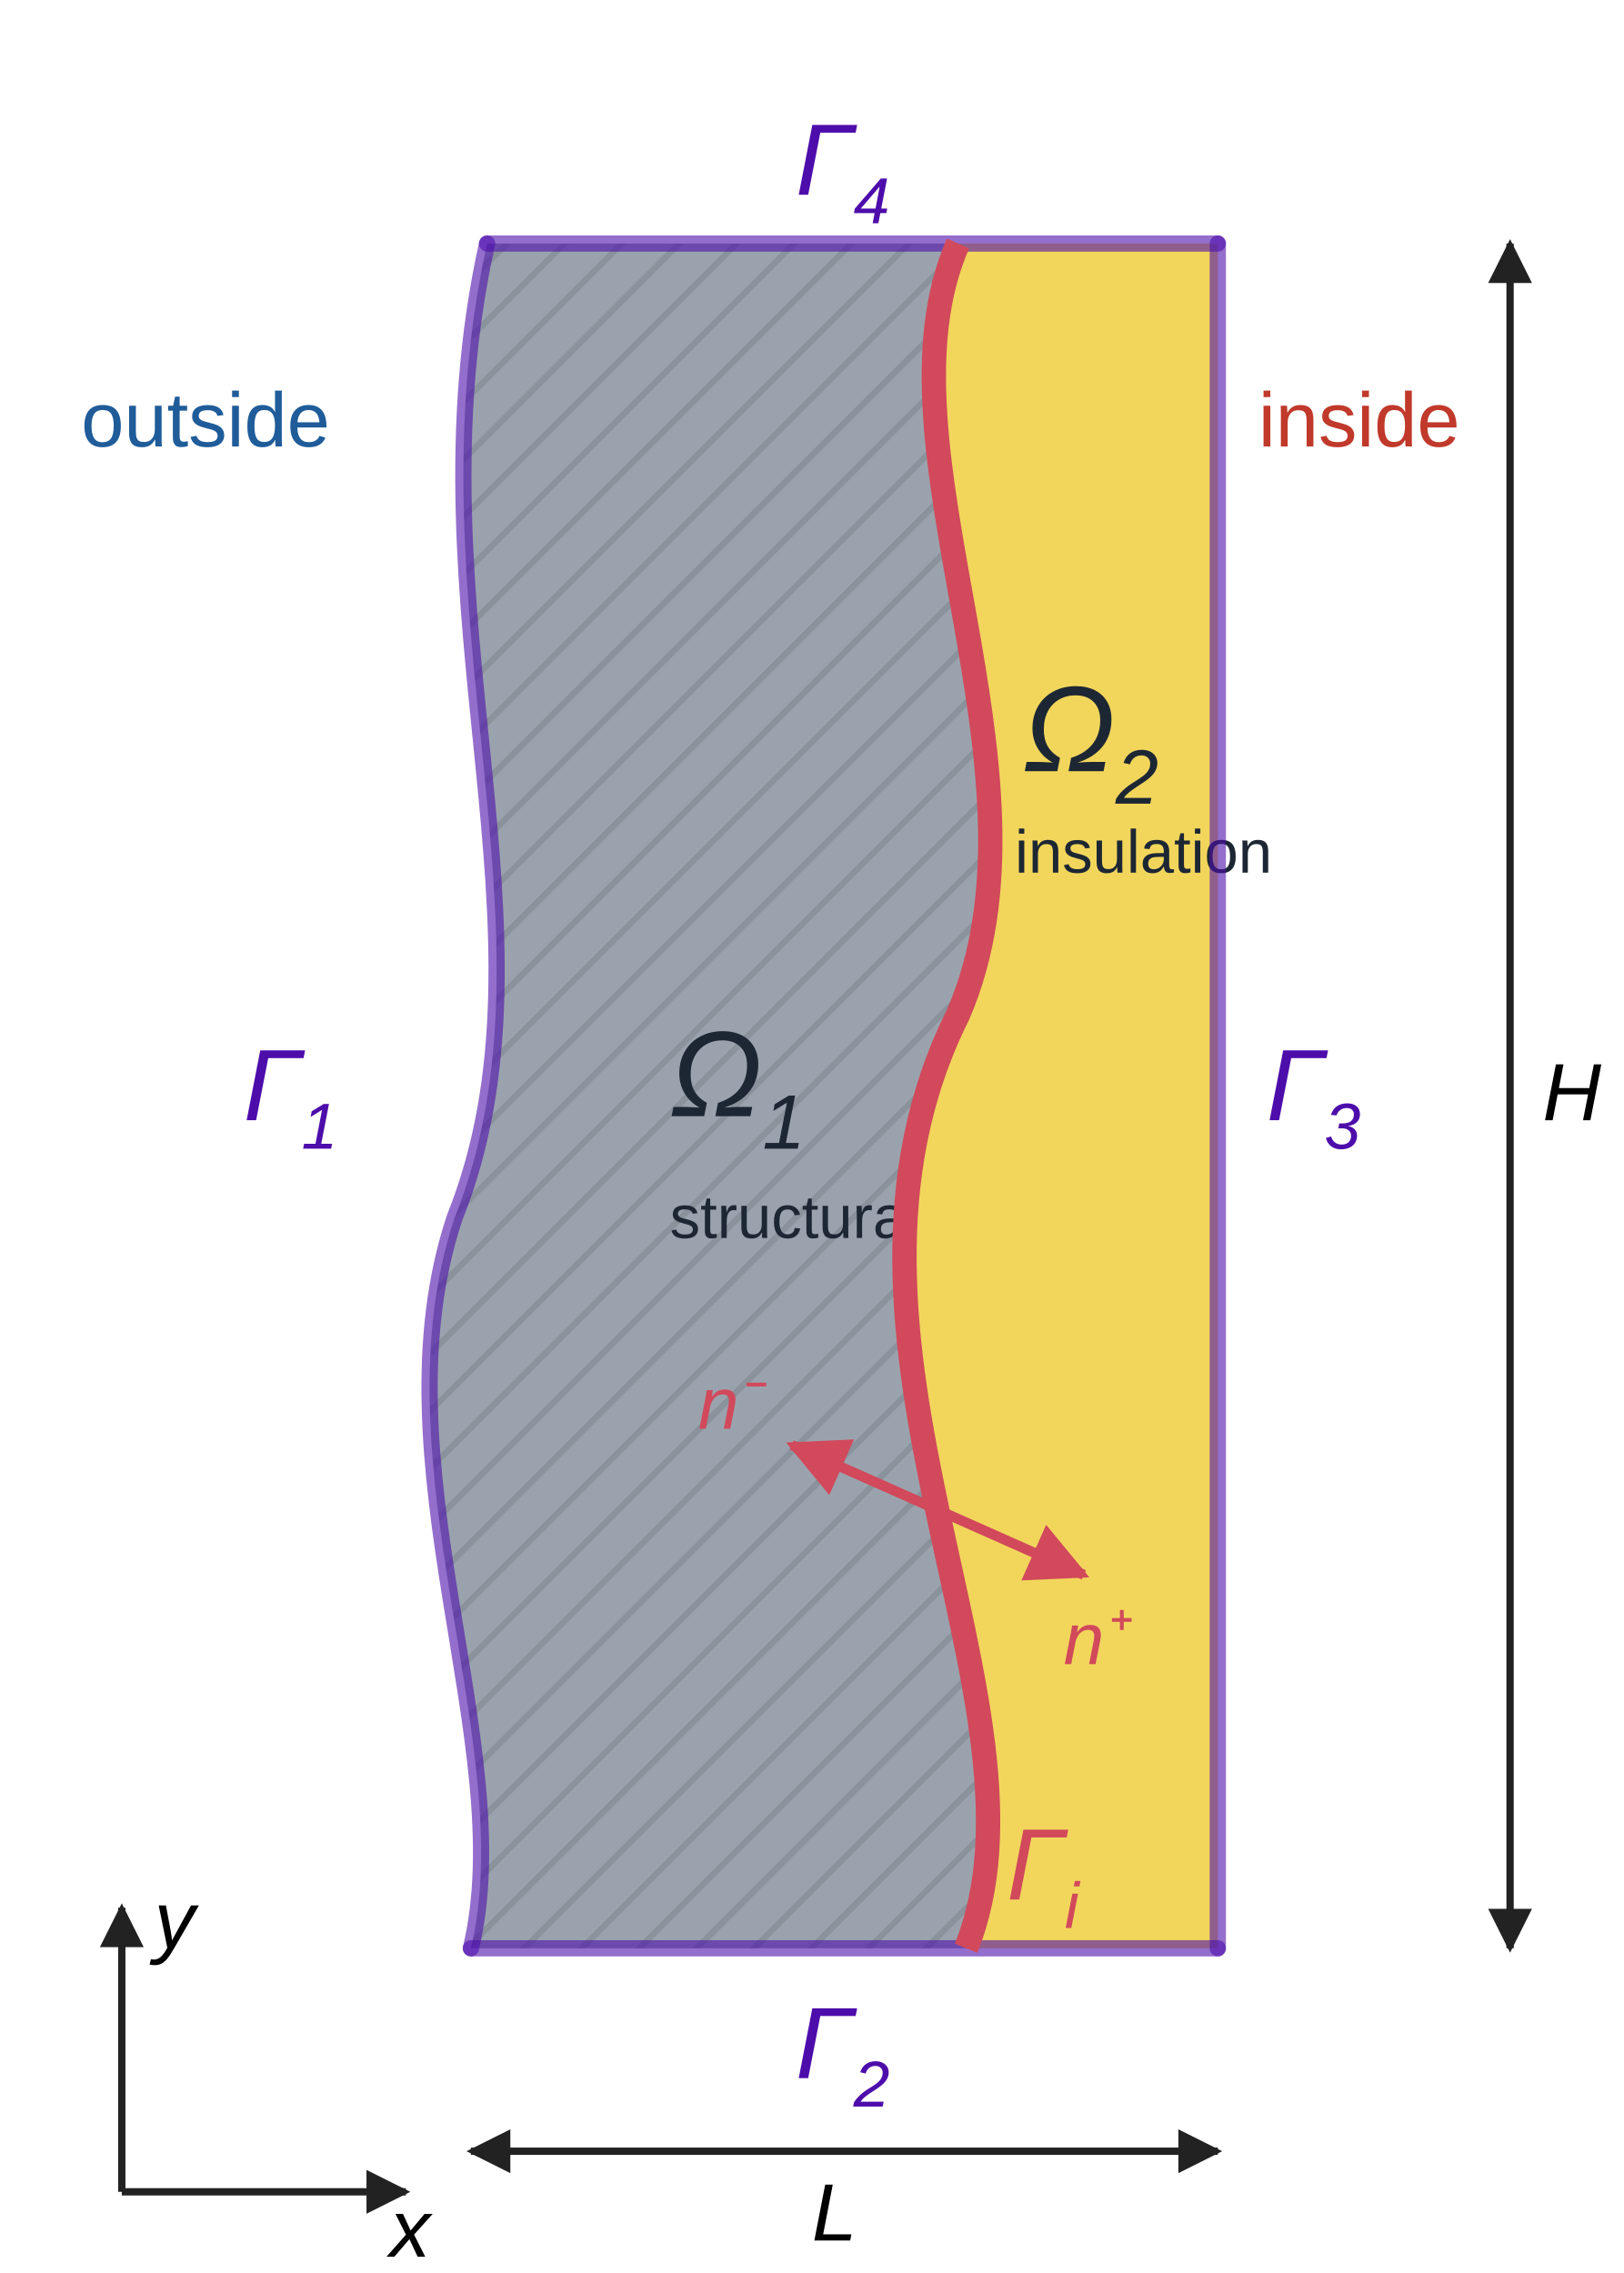
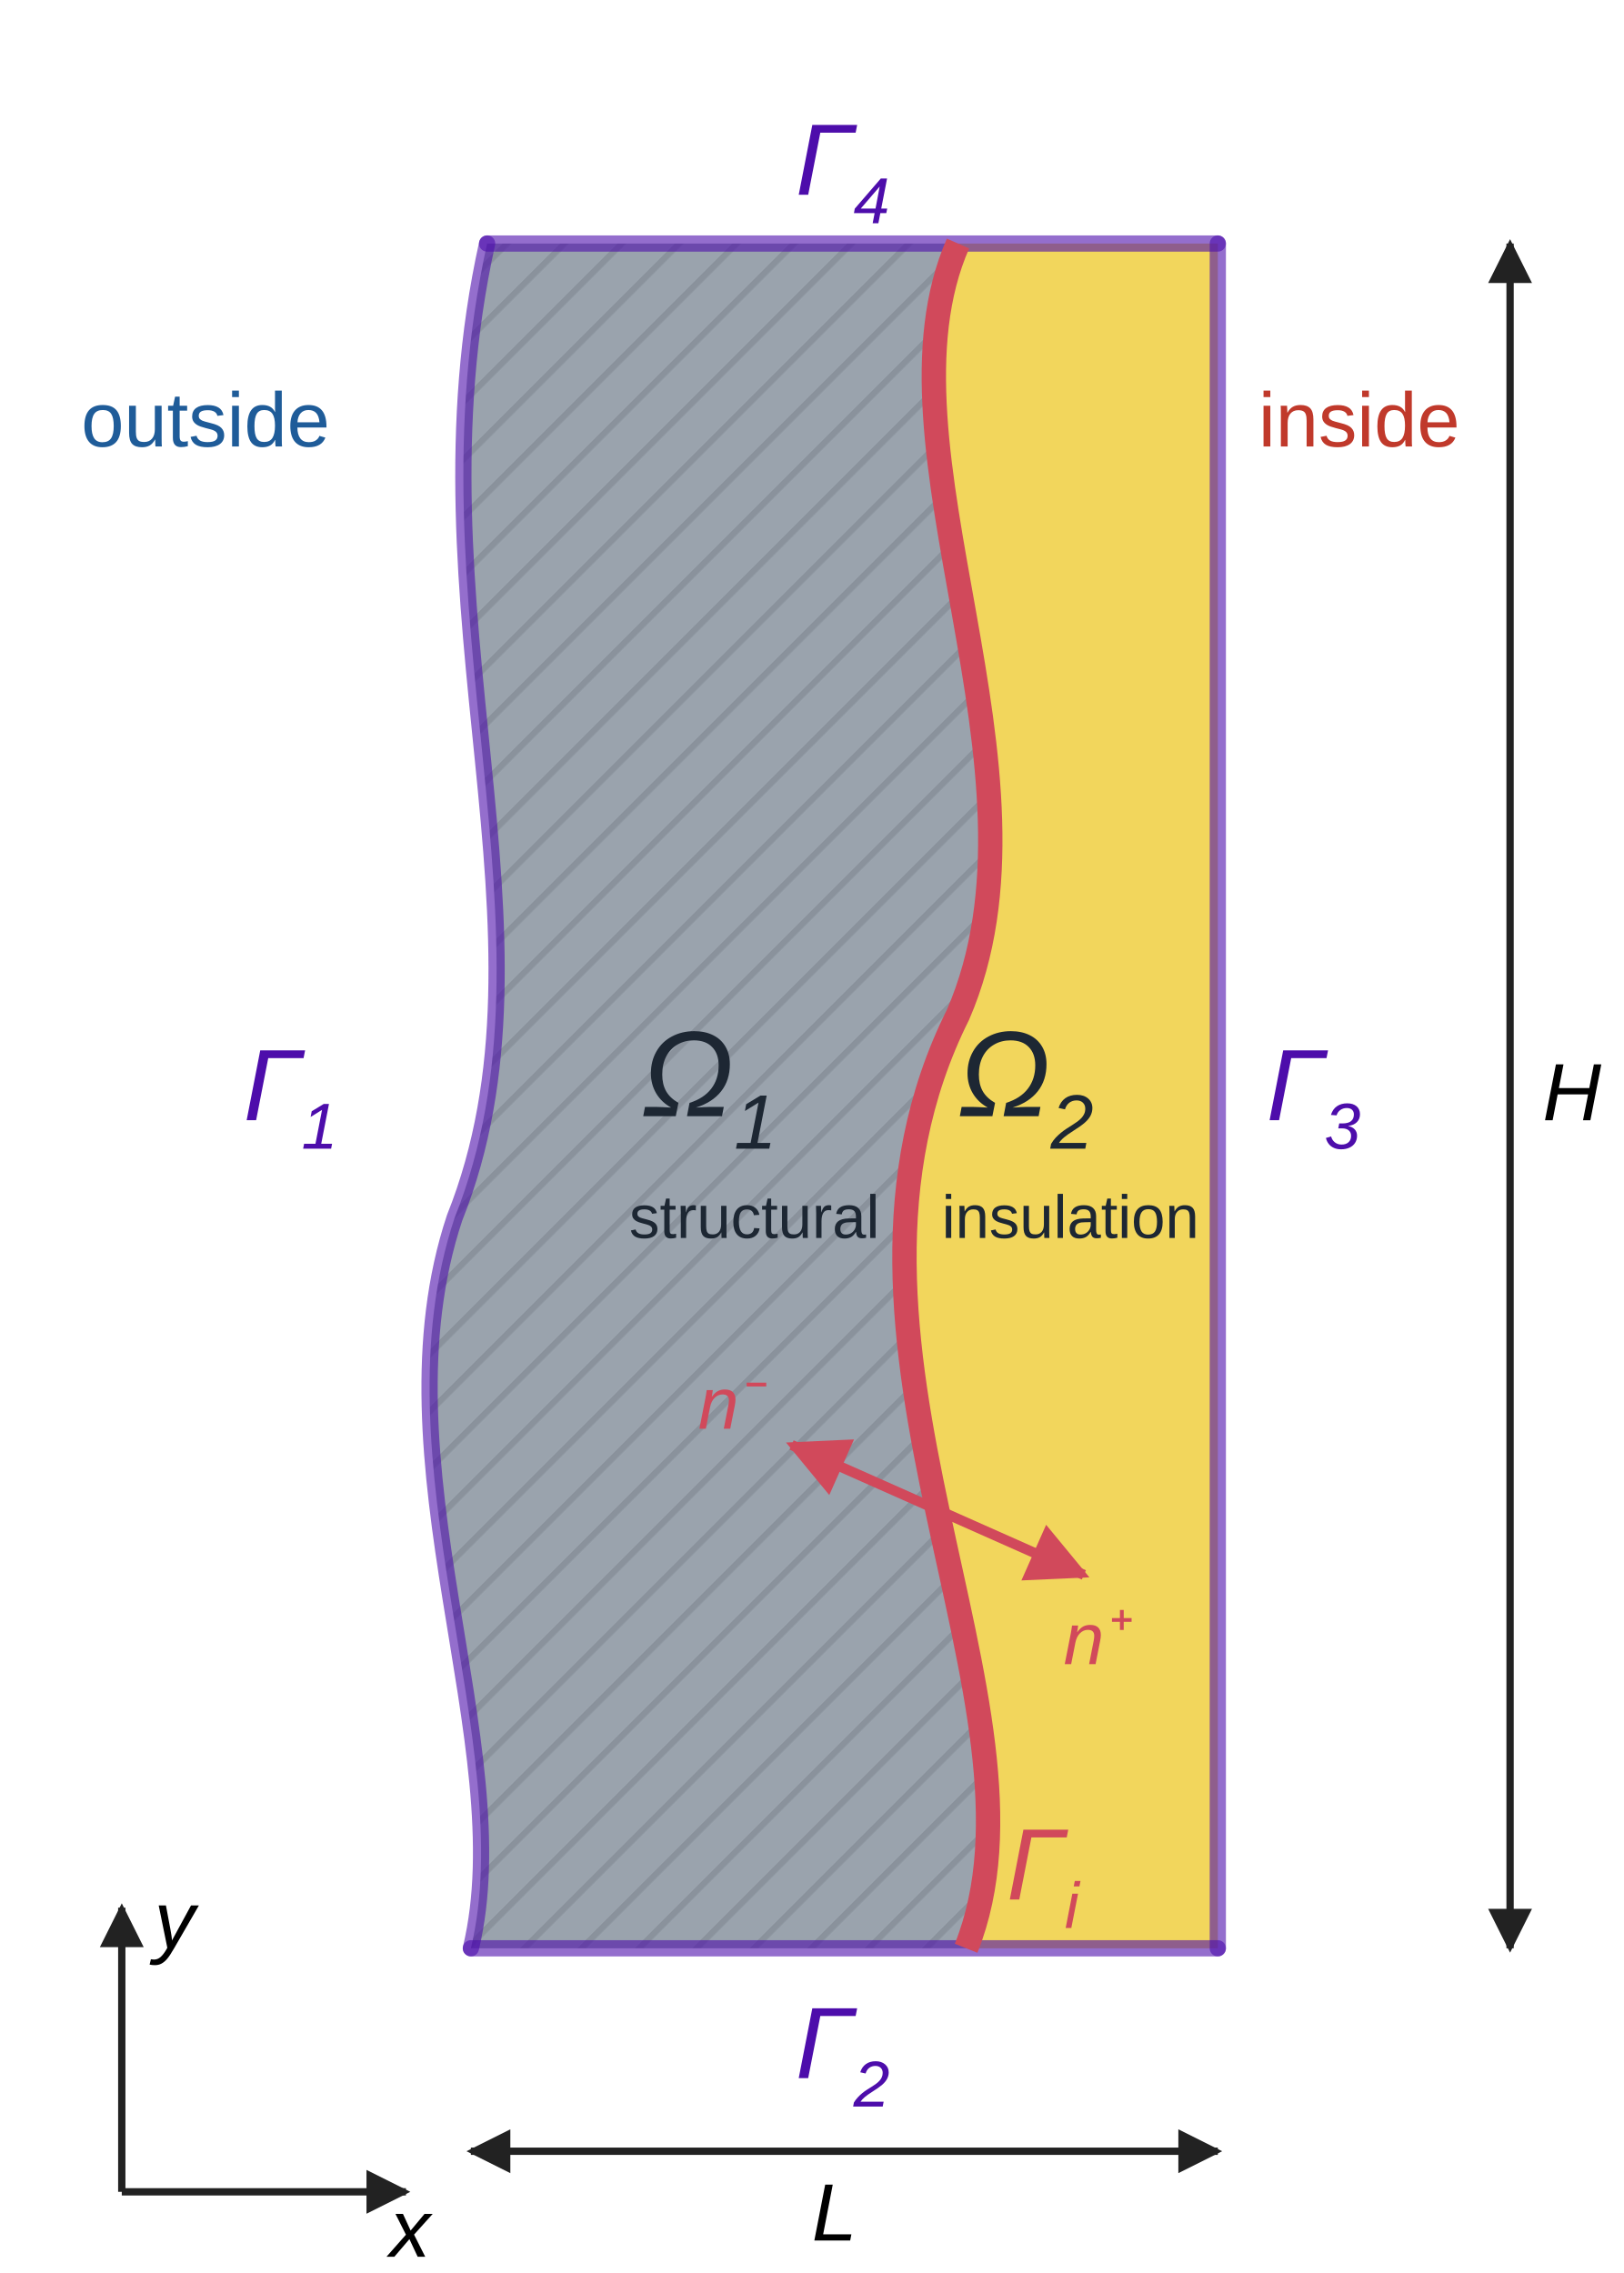
<svg xmlns="http://www.w3.org/2000/svg" viewBox="0 0 400 560" font-family="CMU Sans Serif, Arial, sans-serif">
  <defs>
    <pattern id="governing-normals-ph-hat" width="10" height="10" patternUnits="userSpaceOnUse" patternTransform="rotate(45)">
      <rect width="10" height="10" fill="#9aa3ad" />
      <line x1="0" y1="0" x2="0" y2="10" stroke="#8a929c" stroke-width="3" />
    </pattern>
    <marker id="governing-normals-ph-g" viewBox="0 0 10 10" refX="9" refY="5" markerWidth="6" markerHeight="6" orient="auto-start-reverse">
      <path d="M0,0 L10,5 L0,10 z" fill="#222" />
    </marker>
    <marker id="governing-normals-ph-r" viewBox="0 0 10 10" refX="9" refY="5" markerWidth="6" markerHeight="6" orient="auto">
      <path d="M0,0 L10,5 L0,10 z" fill="#d1495b" />
    </marker>
  </defs>
  <rect x="0" y="0" width="400" height="560" fill="none" />
  <path d="M120,60 C100,150 140,230 112,300 C92,360 128,430 116,480 L238,480 C262,420 196,330 236,250 C262,190 214,110 236,60 Z" fill="url(#governing-normals-ph-hat)" />
  <path d="M236,60 C214,110 262,190 236,250 C196,330 262,420 238,480 L300,480 L300,60 Z" fill="#f2d65c" />
-   <text x="165" y="275" font-size="30" font-style="italic" fill="#1d2733">Ω<tspan font-size="19" dy="8">1</tspan>
+   <text x="158" y="275" font-size="30" font-style="italic" fill="#1d2733">Ω<tspan font-size="19" dy="8">1</tspan>
  </text>
-   <text x="252" y="190" font-size="30" font-style="italic" fill="#1d2733">Ω<tspan font-size="19" dy="8">2</tspan>
+   <text x="236" y="275" font-size="30" font-style="italic" fill="#1d2733">Ω<tspan font-size="19" dy="8">2</tspan>
  </text>
-   <text x="165" y="305" font-size="15" fill="#1d2733">structural</text>
-   <text x="250" y="215" font-size="15" fill="#1d2733">insulation</text>
+   <text x="155" y="305" font-size="15" fill="#1d2733">structural</text>
+   <text x="232" y="305" font-size="15" fill="#1d2733">insulation</text>
  <g fill="none" stroke="#4D0DAB" stroke-linecap="round">
    <path d="M120,60 C100,150 140,230 112,300 C92,360 128,430 116,480" stroke-width="4" opacity=".6" />
    <path d="M300,60 L300,480" stroke-width="4" opacity=".6" />
    <path d="M120,60 L300,60" stroke-width="4" opacity=".6" />
    <path d="M116,480 L300,480" stroke-width="4" opacity=".6" />
  </g>
  <path d="M236,60 C214,110 262,190 236,250 C196,330 262,420 238,480" fill="none" stroke="#d1495b" stroke-width="6" />
  <g stroke="#d1495b" stroke-width="2.5" marker-end="url(#governing-normals-ph-r)">
    <line x1="231" y1="372" x2="195" y2="356" />
    <line x1="231" y1="372" x2="267" y2="388" />
  </g>
  <g font-size="18" font-style="italic" fill="#d1495b">
    <text x="172" y="352">n⁻</text>
    <text x="262" y="410">n⁺</text>
  </g>
  <g font-size="25" font-style="italic" fill="#4D0DAB">
    <text x="60" y="276">Γ<tspan font-size="16" dy="7">1</tspan>
    </text>
    <text x="312" y="276">Γ<tspan font-size="16" dy="7">3</tspan>
    </text>
    <text x="196" y="48">Γ<tspan font-size="16" dy="7">4</tspan>
    </text>
    <text x="196" y="512">Γ<tspan font-size="16" dy="7">2</tspan>
    </text>
  </g>
  <text x="248" y="468" font-size="25" font-style="italic" fill="#d1495b">Γ<tspan font-size="16" dy="7">i</tspan>
  </text>
  <text x="20" y="110" font-size="19" fill="#1f5c99">outside</text>
  <text x="310" y="110" font-size="19" fill="#c0392b">inside</text>
  <g stroke="#222" stroke-width="1.8" fill="none">
    <line x1="30" y1="540" x2="30" y2="470" marker-end="url(#governing-normals-ph-g)" />
    <line x1="30" y1="540" x2="100" y2="540" marker-end="url(#governing-normals-ph-g)" />
    <line x1="372" y1="60" x2="372" y2="480" marker-start="url(#governing-normals-ph-g)" marker-end="url(#governing-normals-ph-g)" />
    <line x1="116" y1="530" x2="300" y2="530" marker-start="url(#governing-normals-ph-g)" marker-end="url(#governing-normals-ph-g)" />
  </g>
  <g font-size="20" font-style="italic">
    <text x="38" y="480">y</text>
    <text x="96" y="556">x</text>
    <text x="380" y="276">H</text>
    <text x="200" y="552">L</text>
  </g>
</svg>
